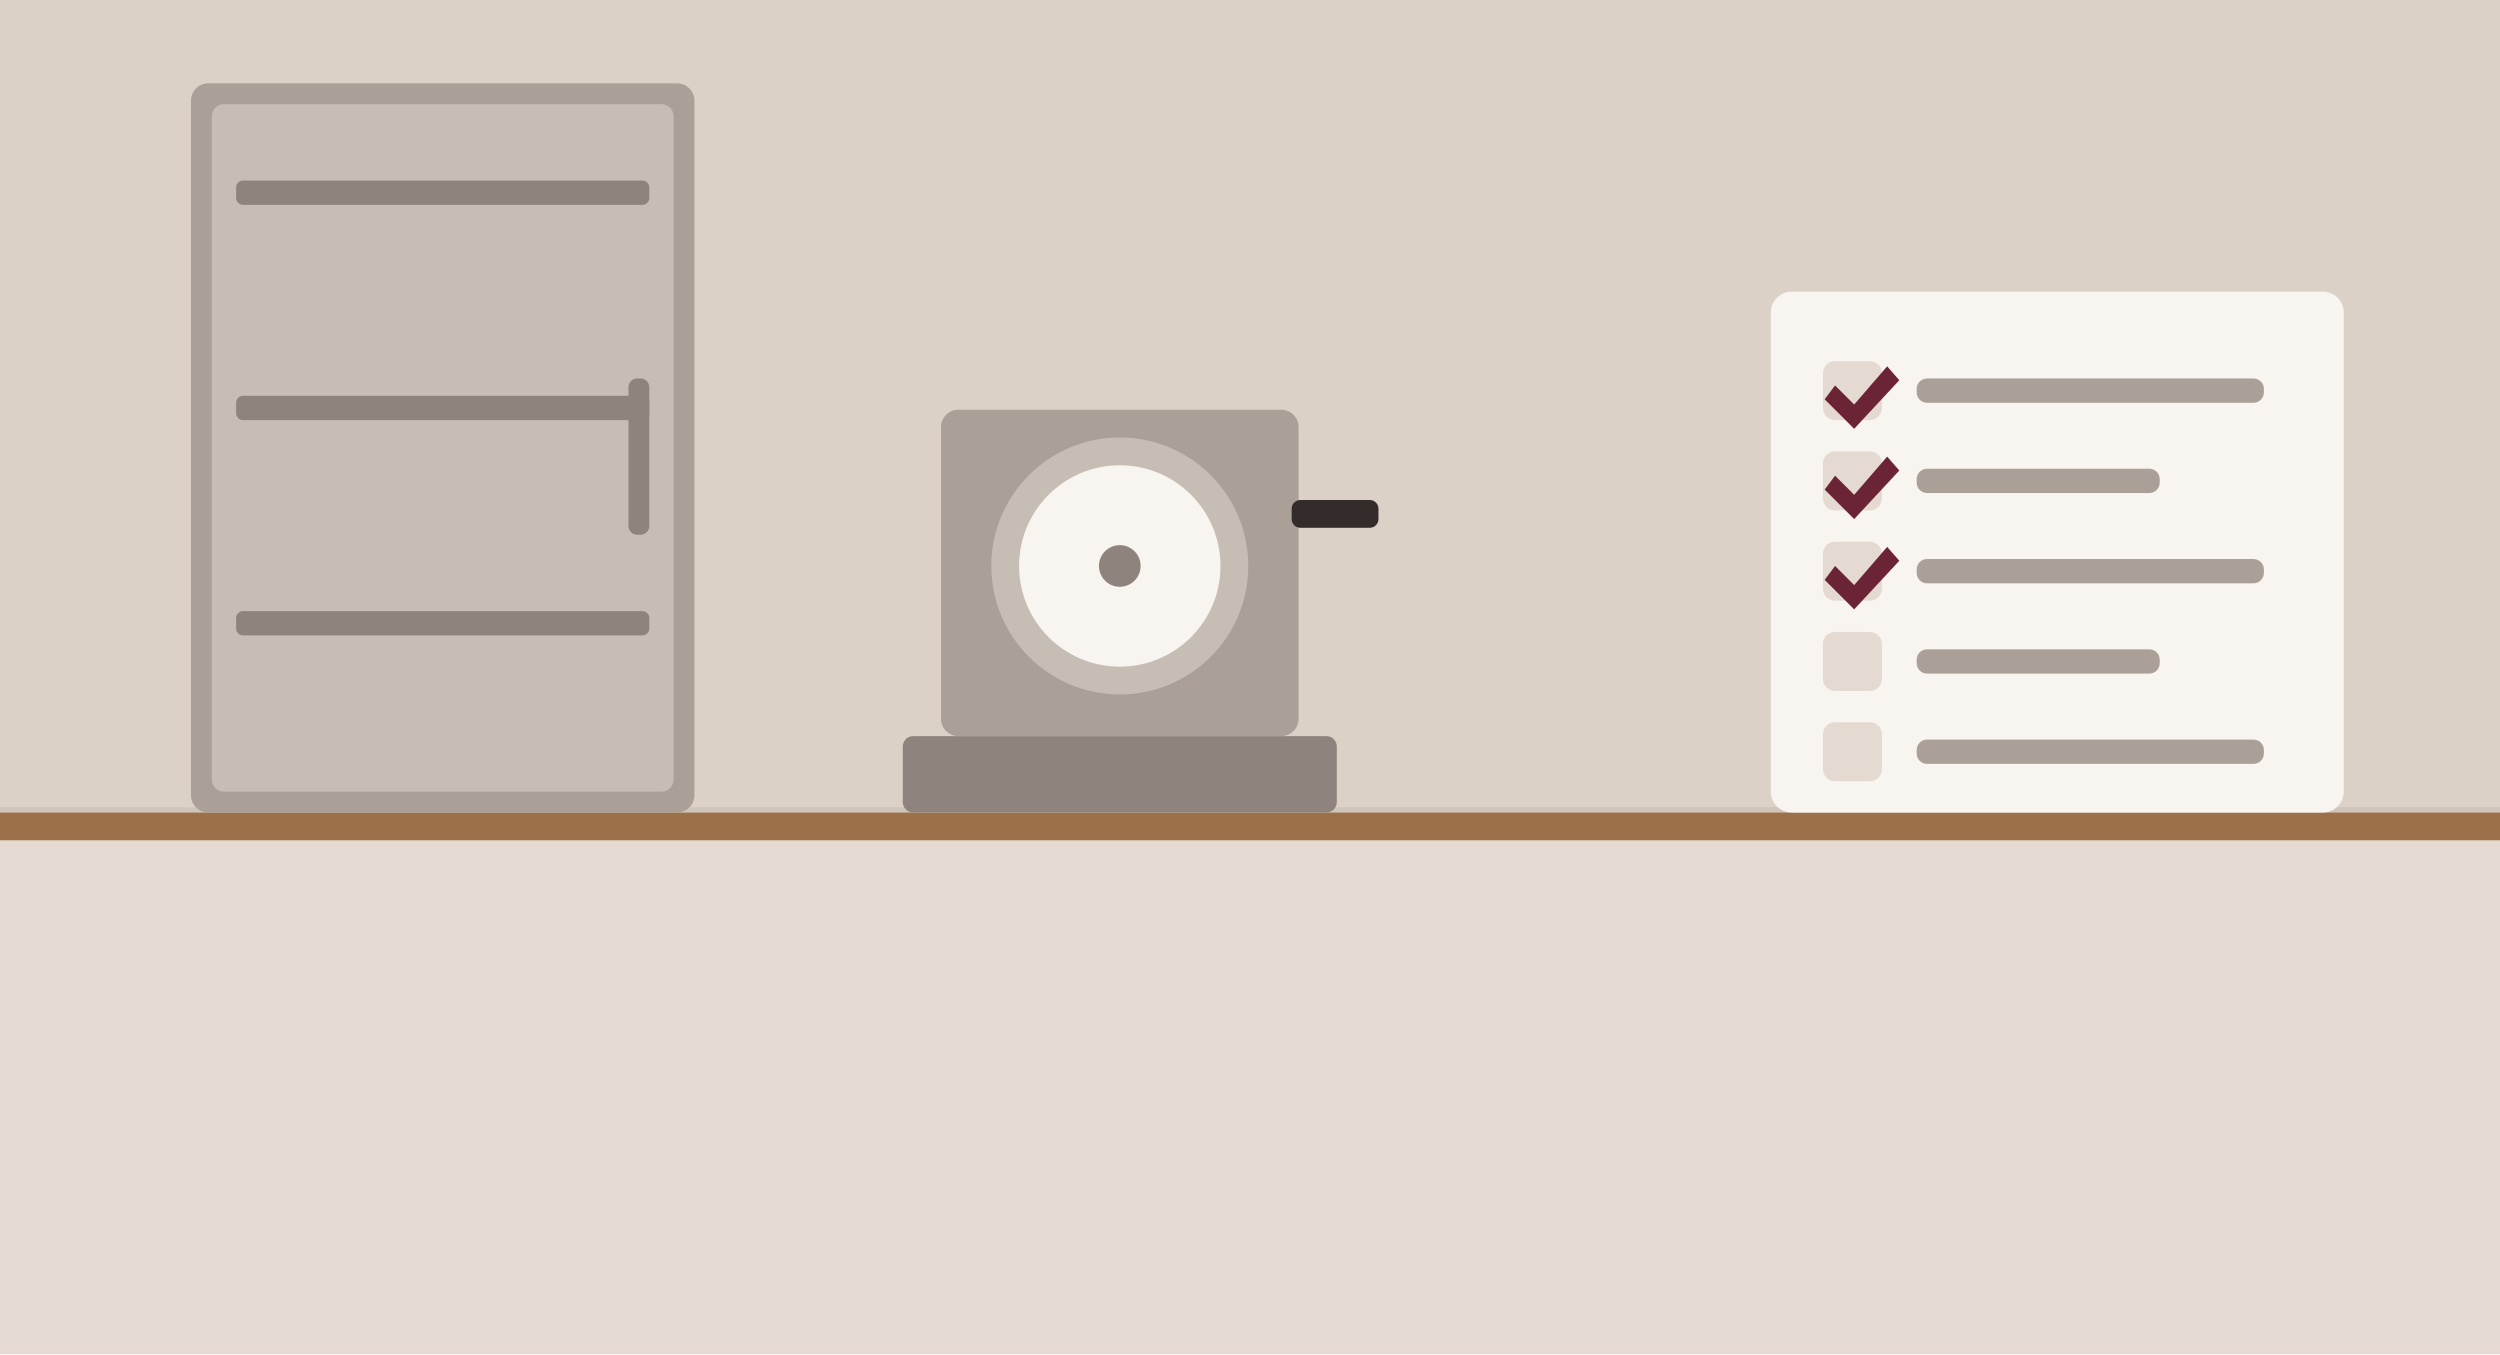
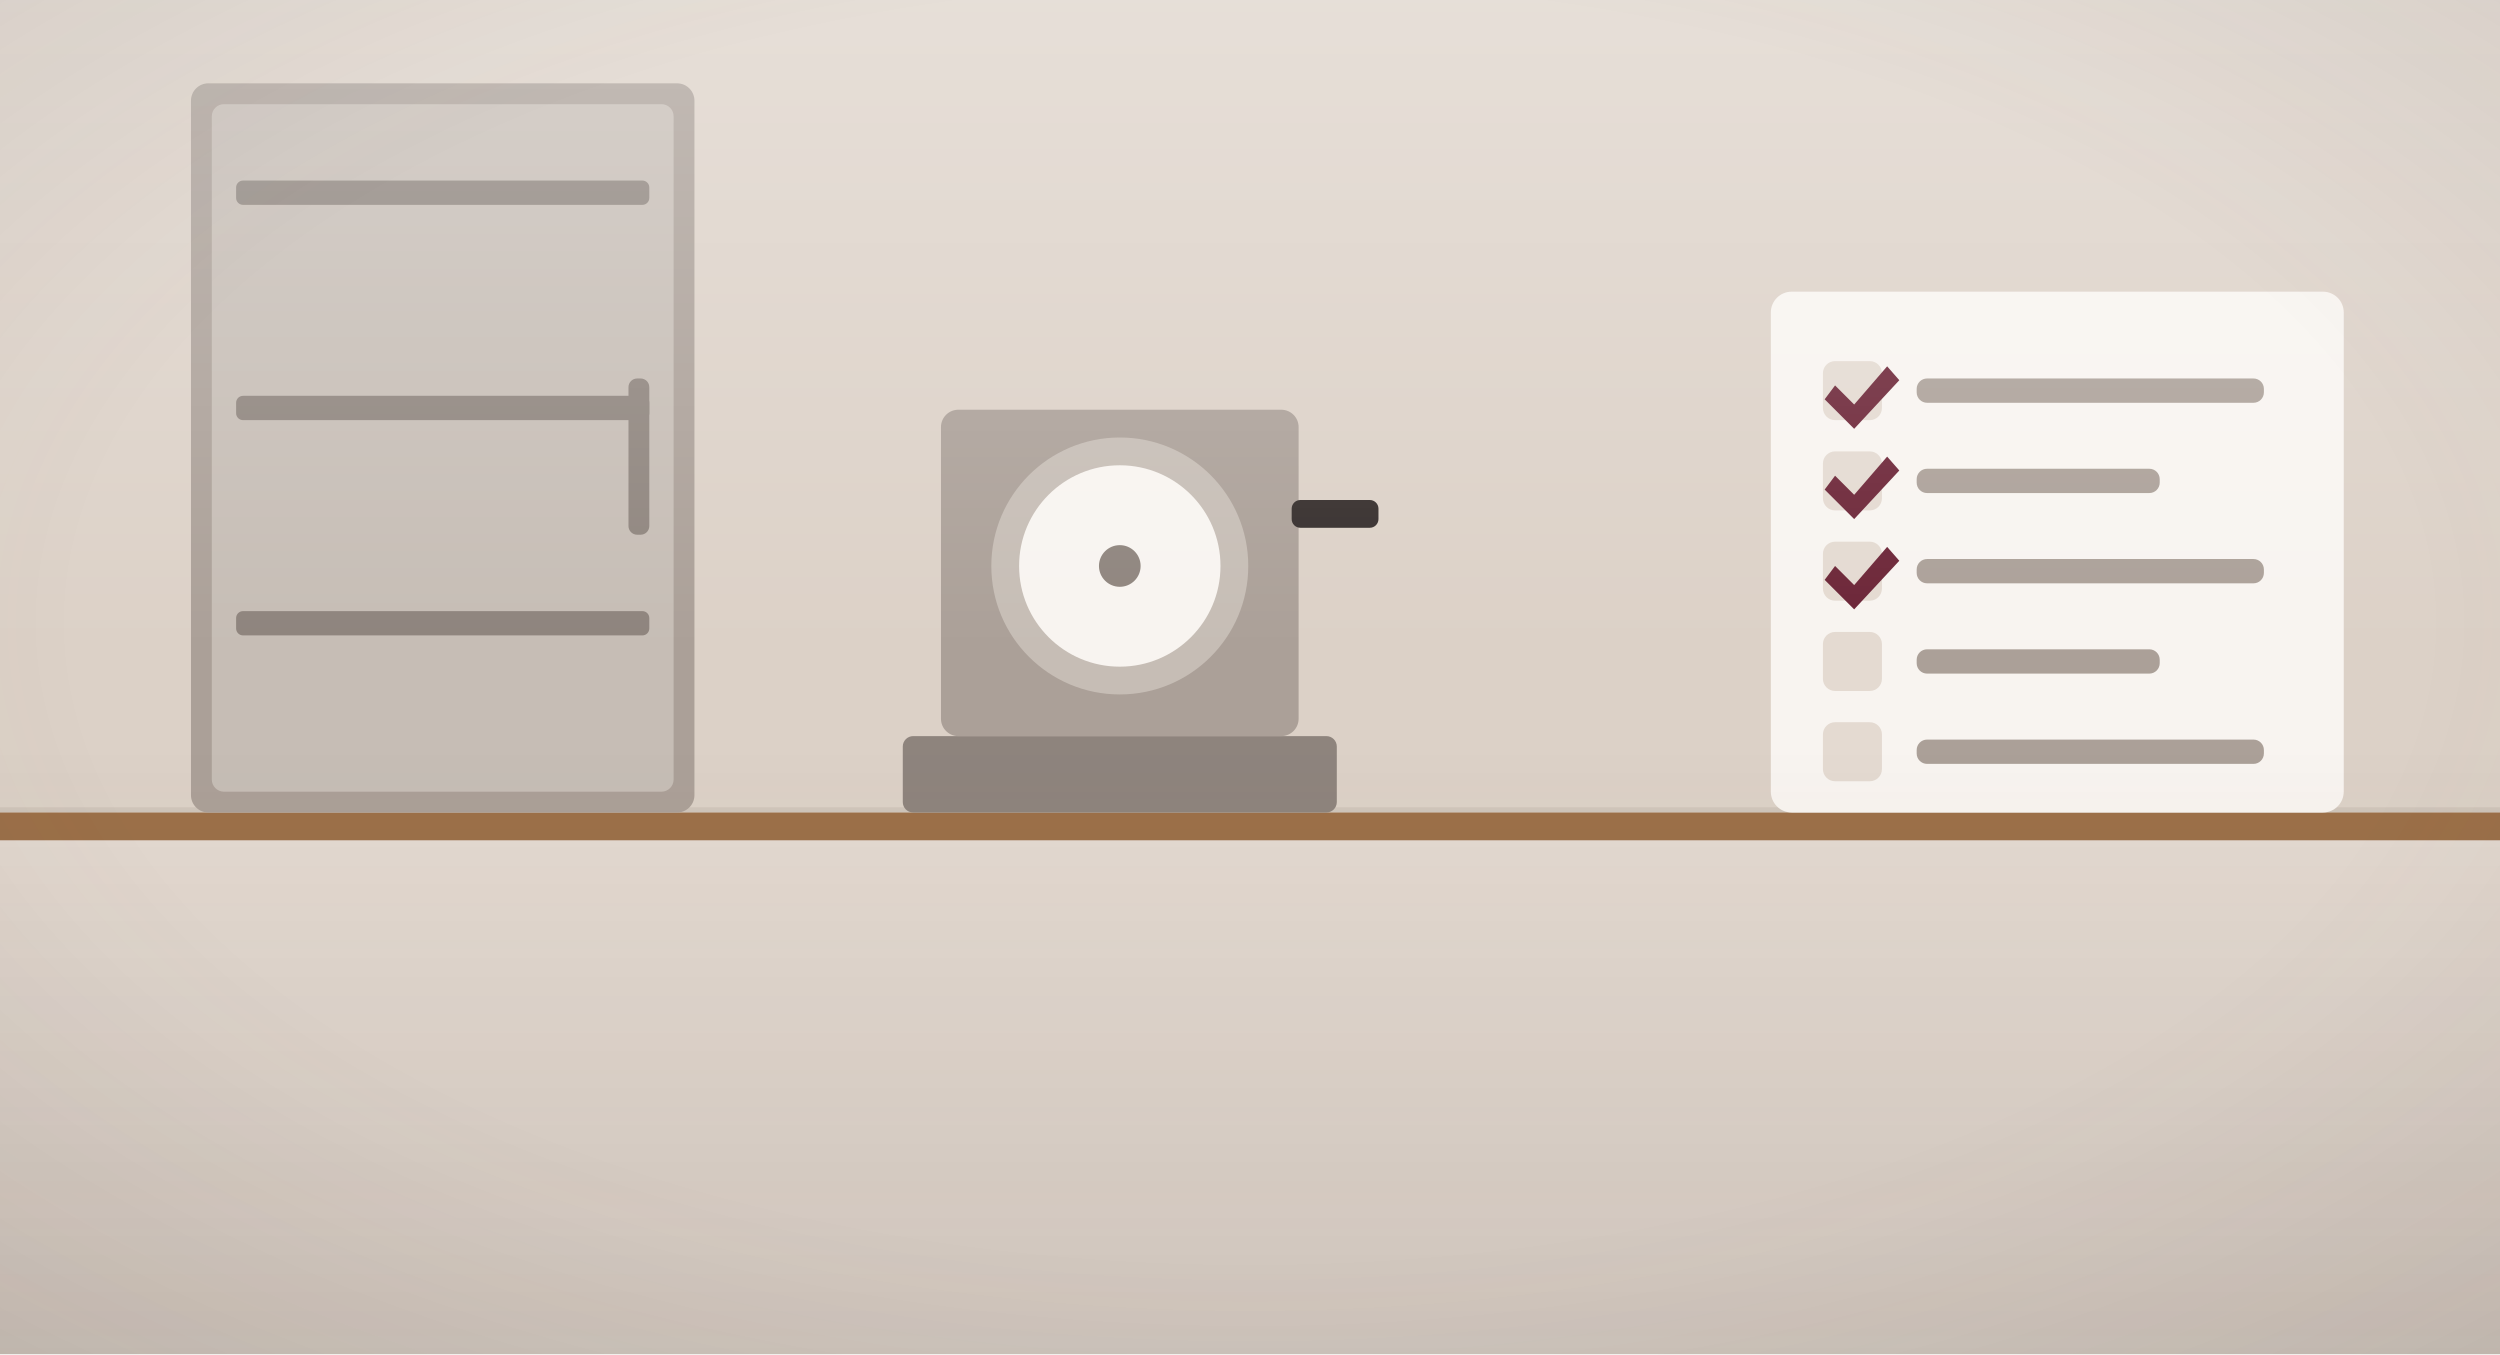
<svg xmlns="http://www.w3.org/2000/svg" viewBox="0 0 1440 780" width="1440" height="780" role="img">
+   <defs>
+     <linearGradient id="gTop" x1="0" y1="0" x2="0" y2="1">
+       <stop offset="0" stop-color="#FFFFFF" stop-opacity=".30" />
+       <stop offset=".48" stop-color="#FFFFFF" stop-opacity="0" />
+     </linearGradient>
+     <linearGradient id="gBot" x1="0" y1="0" x2="0" y2="1">
+       <stop offset=".55" stop-color="#3A2C24" stop-opacity="0" />
+       <stop offset="1" stop-color="#3A2C24" stop-opacity=".13" />
+     </linearGradient>
+     <radialGradient id="gVig" cx=".5" cy=".46" r=".75">
+       <stop offset=".62" stop-color="#3A2C24" stop-opacity="0" />
+       <stop offset="1" stop-color="#3A2C24" stop-opacity=".10" />
+     </radialGradient>
+   </defs>
  <rect x="0" y="0" width="1440" height="780" fill="#EDE6DF" />
  <rect x="0" y="0" width="1440" height="468" fill="#DCD1C7" />
  <rect x="0" y="468" width="1440" height="312" fill="#E4DAD1" />
  <rect x="0" y="465" width="1440" height="3" fill="rgba(0,0,0,.06)" />
  <rect x="0" y="468" width="1440" height="16" fill="#9C7048" />
  <g transform="translate(110,48)">
    <rect x="0" y="0" width="290" height="420" fill="#ABA098" rx="10" />
    <rect x="12" y="12" width="266" height="396" fill="#C6BDB5" rx="7" />
    <rect x="26" y="56" width="238" height="14" fill="#8E847D" rx="4" />
    <rect x="26" y="180" width="238" height="14" fill="#8E847D" rx="4" />
    <rect x="26" y="304" width="238" height="14" fill="#8E847D" rx="4" />
    <rect x="252" y="170" width="12" height="90" fill="#8E847D" rx="5" />
  </g>
  <g transform="translate(520,468)">
    <rect x="0" y="-44" width="250" height="44" fill="#8E847D" rx="6" />
    <rect x="22" y="-232" width="206" height="188" fill="#ABA098" rx="10" />
    <circle cx="125" cy="-142" r="74" fill="#C6BDB5" />
    <circle cx="125" cy="-142" r="58" fill="#F8F4F0" />
    <circle cx="125" cy="-142" r="12" fill="#8E847D" />
    <rect x="224" y="-180" width="50" height="16" fill="#332C2A" rx="5" />
  </g>
  <g transform="translate(1020,168)">
    <rect x="0" y="0" width="330" height="300" fill="#F8F4F0" rx="12" />
    <rect x="30" y="40" width="34" height="34" fill="#E4DAD1" rx="7" />
    <rect x="30" y="92" width="34" height="34" fill="#E4DAD1" rx="7" />
    <rect x="30" y="144" width="34" height="34" fill="#E4DAD1" rx="7" />
    <rect x="30" y="196" width="34" height="34" fill="#E4DAD1" rx="7" />
    <rect x="30" y="248" width="34" height="34" fill="#E4DAD1" rx="7" />
    <rect x="84" y="50" width="200" height="14" fill="#ABA098" rx="6" />
    <rect x="84" y="102" width="140" height="14" fill="#ABA098" rx="6" />
    <rect x="84" y="154" width="200" height="14" fill="#ABA098" rx="6" />
    <rect x="84" y="206" width="140" height="14" fill="#ABA098" rx="6" />
    <rect x="84" y="258" width="200" height="14" fill="#ABA098" rx="6" />
    <path d="M37,54 L48,65 L67,43 L74,51 L48,79 L31,62 Z" fill="#6B2436" />
    <path d="M37,106 L48,117 L67,95 L74,103 L48,131 L31,114 Z" fill="#6B2436" />
    <path d="M37,158 L48,169 L67,147 L74,155 L48,183 L31,166 Z" fill="#6B2436" />
  </g>
+   <rect x="0" y="0" width="1440" height="780" fill="url(#gTop)" />
+   <rect x="0" y="0" width="1440" height="780" fill="url(#gBot)" />
+   <rect x="0" y="0" width="1440" height="780" fill="url(#gVig)" />
</svg>
